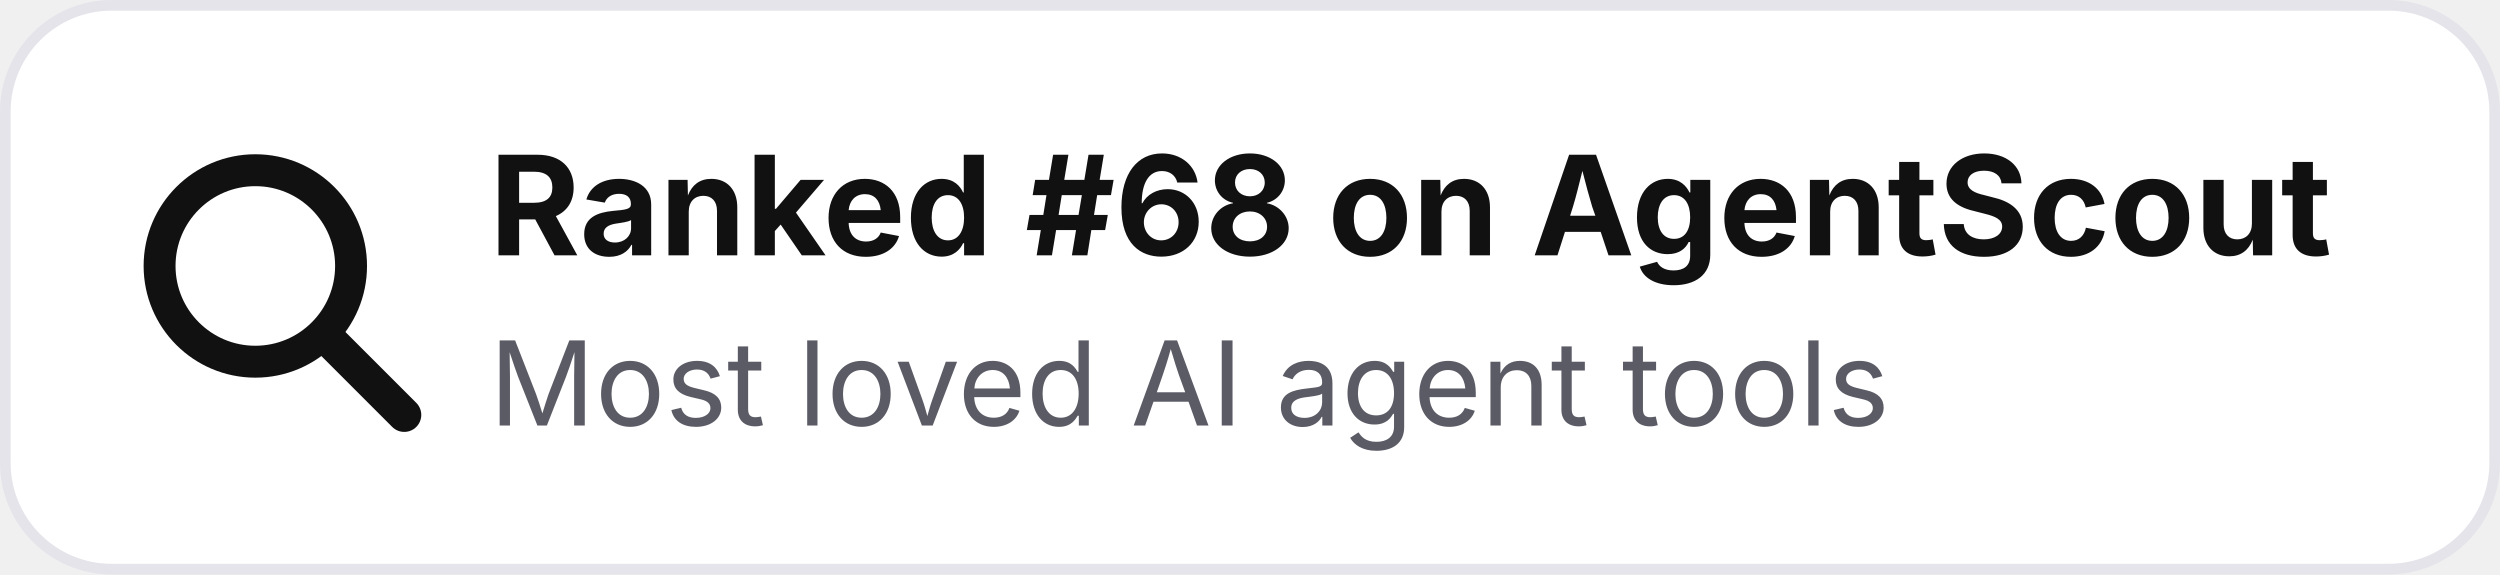
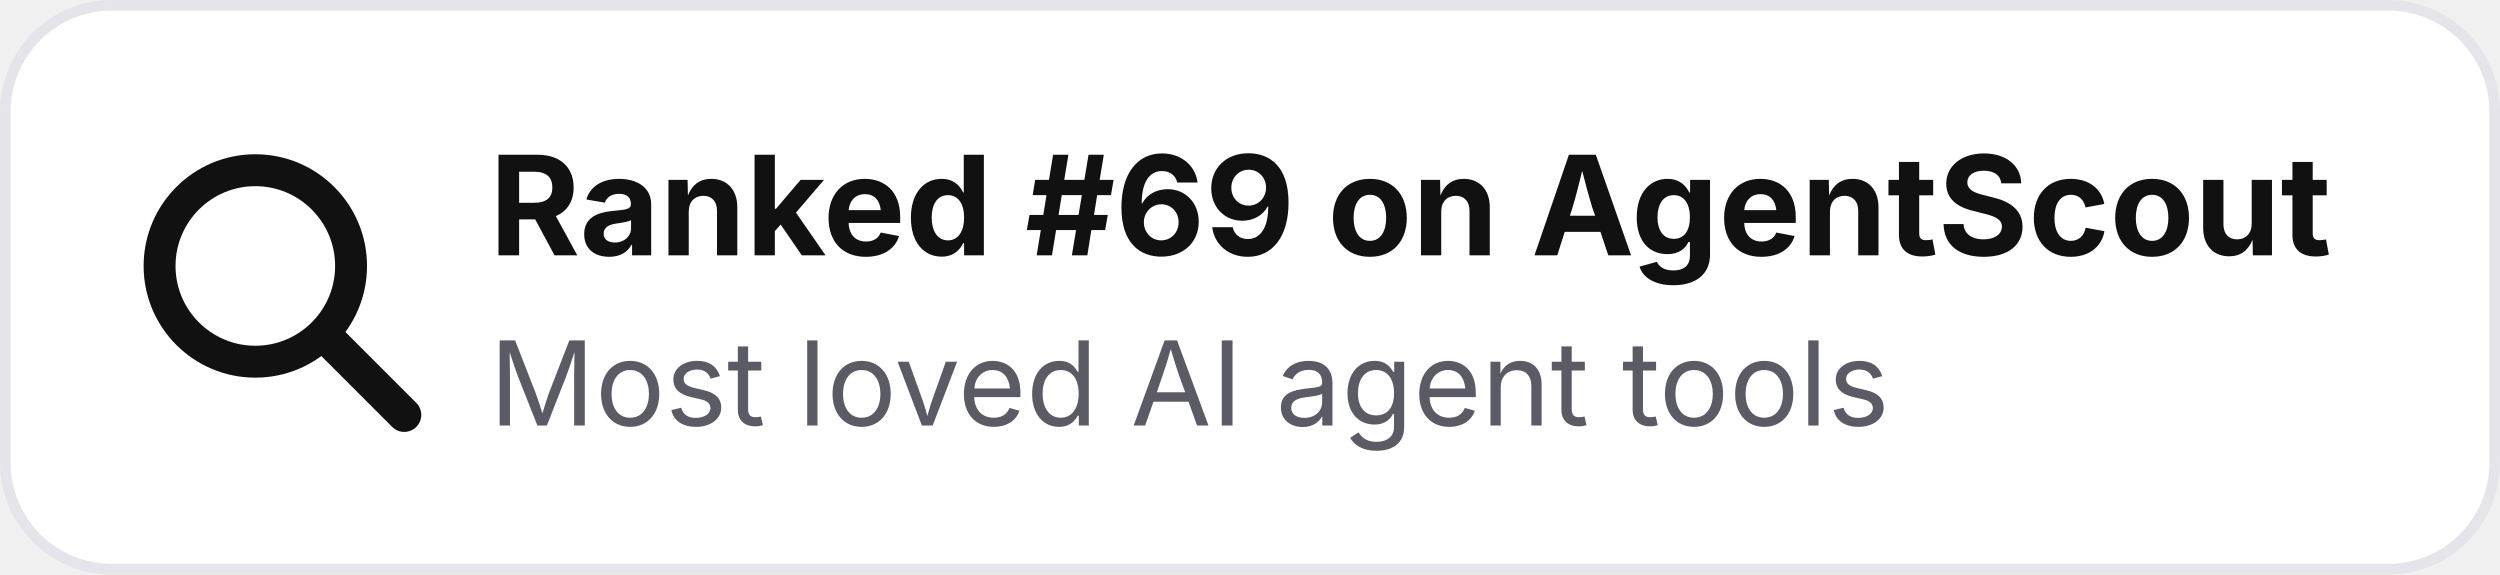
- <svg xmlns="http://www.w3.org/2000/svg" width="235" height="54" viewBox="0 0 235 54" role="img" aria-label="Ranked #68 on AgentScout">
+ <svg xmlns="http://www.w3.org/2000/svg" width="235" height="54" viewBox="0 0 235 54" role="img" aria-label="Ranked #69 on AgentScout">
  <rect x=".5" y=".5" width="234" height="53" rx="10" fill="#ffffff" stroke="#e4e4ea" />
  <circle cx="24" cy="25" r="9" fill="none" stroke="#111111" stroke-width="3" />
  <path d="M31 32l7 7" stroke="#111111" stroke-width="3.2" stroke-linecap="round" />
-   <text x="46" y="24" font-family="Inter,Segoe UI,Arial,sans-serif" font-size="13" font-weight="700" fill="#111111">Ranked #68 on AgentScout</text>
+   <text x="46" y="24" font-family="Inter,Segoe UI,Arial,sans-serif" font-size="13" font-weight="700" fill="#111111">Ranked #69 on AgentScout</text>
  <text x="46" y="40" font-family="Inter,Segoe UI,Arial,sans-serif" font-size="11" fill="#5b5b66">Most loved AI agent tools</text>
</svg>
